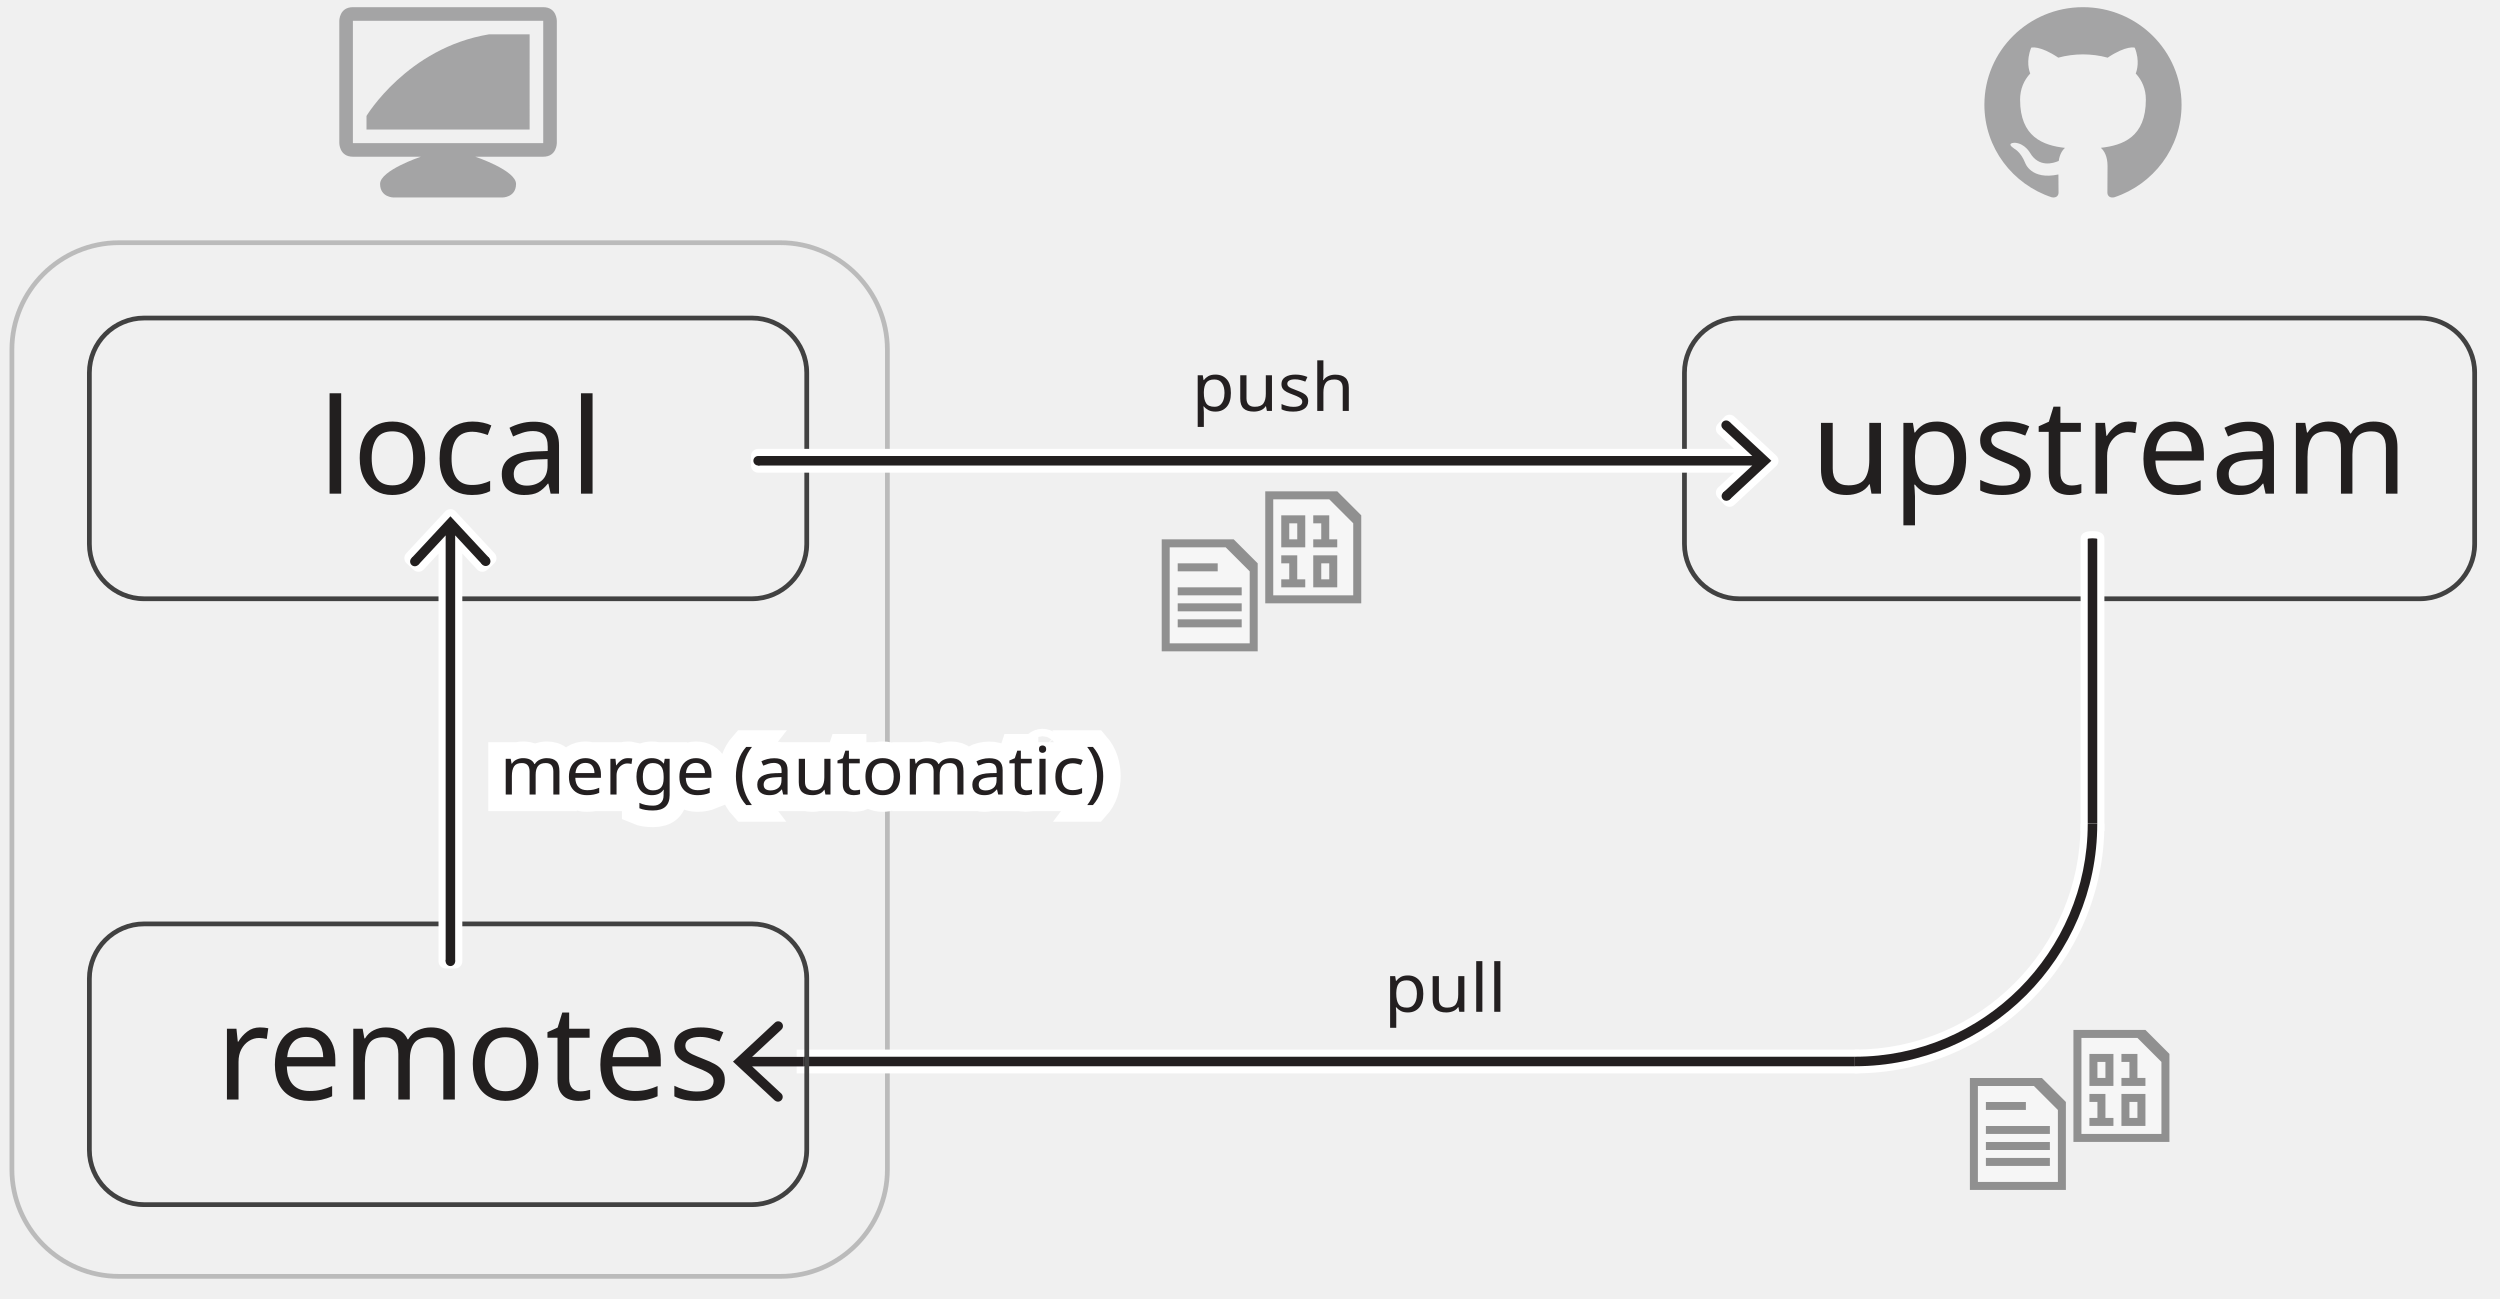
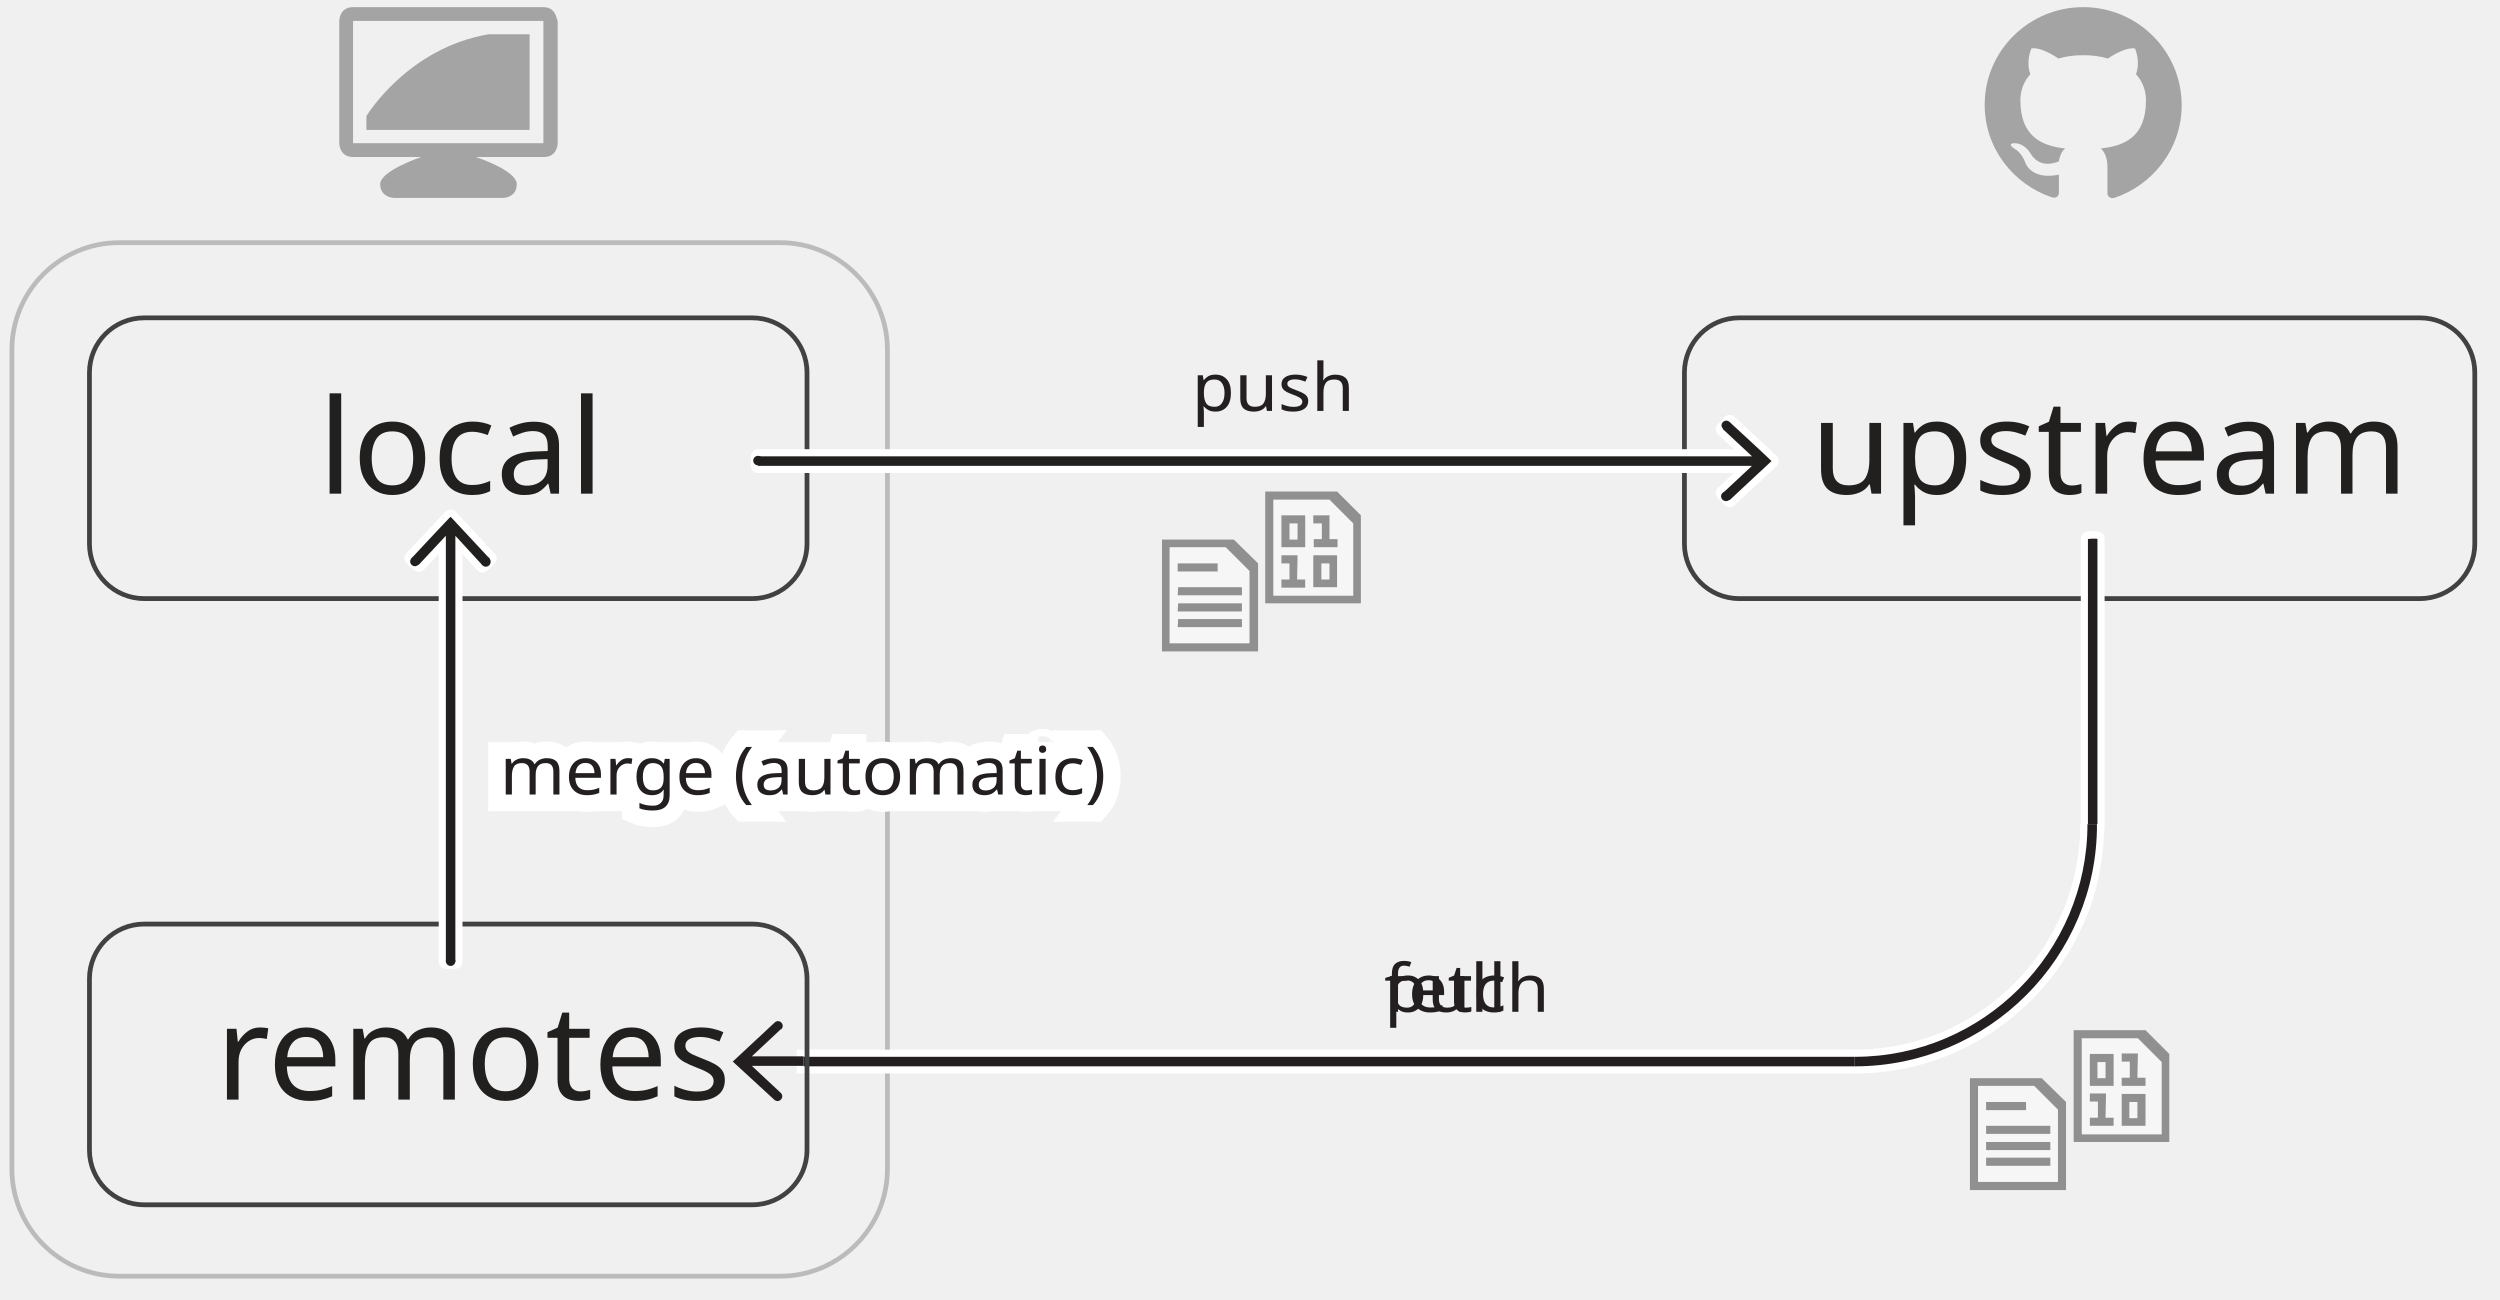
- <svg xmlns="http://www.w3.org/2000/svg" version="1.1" id="Layer_1" x="0px" y="0px" width="525.417px" height="273px" viewBox="0 0 525.417 273" enable-background="new 0 0 525.417 273" xml:space="preserve">
+ <svg xmlns="http://www.w3.org/2000/svg" version="1.1" id="Layer_1" x="0px" y="0px" viewBox="0 0 525.4 273" enable-background="new 0 0 525.4 273" xml:space="preserve">
  <g id="boundary">
-     <path fill="none" d="M0,0v273h525.417V0H0z" />
+     <path fill="none" d="M0,0v273h525.4V0H0z" />
  </g>
  <g id="base">
    <g id="border_1_">
-       <path fill="#414141" d="M158.051,67.341c6.065,0,11,4.935,11,11v36c0,6.065-4.935,11-11,11H30.283c-6.065,0-11-4.935-11-11v-36    c0-6.065,4.935-11,11-11H158.051 M158.051,66.341H30.283c-6.6,0-12,5.4-12,12v36c0,6.6,5.4,12,12,12h127.768c6.6,0,12-5.4,12-12    v-36C170.051,71.741,164.651,66.341,158.051,66.341L158.051,66.341z" />
+       <path fill="#414141" d="M158.1,67.3c6.1,0,11,4.9,11,11v36c0,6.1-4.9,11-11,11H30.3c-6.1,0-11-4.9-11-11v-36c0-6.1,4.9-11,11-11    H158.1 M158.1,66.3H30.3c-6.6,0-12,5.4-12,12v36c0,6.6,5.4,12,12,12h127.8c6.6,0,12-5.4,12-12v-36    C170.1,71.7,164.7,66.3,158.1,66.3L158.1,66.3z" />
    </g>
    <text transform="matrix(1 0 0 1 66.9089 103.7521)" fill="#221F1F" font-family="'HelveticaNeue-Light'" font-size="27.748">local</text>
-     <path fill="#58595B" fill-opacity="0.5" d="M114.167,1.508c-2.857,0-40,0-40,0c-2.857,0-2.857,2.857-2.857,2.857v25.714   c0,0,0,2.857,2.857,2.857h14.286c0,0-8.571,2.857-8.571,5.714s2.857,2.857,2.857,2.857h22.857c0,0,2.857,0,2.857-2.857   s-8.571-5.714-8.571-5.714h14.286c2.857,0,2.857-2.857,2.857-2.857V4.365C117.024,4.365,117.024,1.508,114.167,1.508z    M114.167,30.079h-40V4.365h40V30.079z M111.31,7.222h-8.571c-17.143,2.857-25.714,17.143-25.714,17.143v2.857h34.286L111.31,7.222   L111.31,7.222z" />
+     <path fill="#58595B" fill-opacity="0.5" d="M114.2,1.5c-2.9,0-40,0-40,0c-2.9,0-2.9,2.9-2.9,2.9v25.7c0,0,0,2.9,2.9,2.9h14.3   c0,0-8.6,2.9-8.6,5.7s2.9,2.9,2.9,2.9h22.9c0,0,2.9,0,2.9-2.9s-8.6-5.7-8.6-5.7h14.3c2.9,0,2.9-2.9,2.9-2.9V4.4   C117,4.4,117,1.5,114.2,1.5z M114.2,30.1h-40V4.4h40V30.1z M111.3,7.2h-8.6C85.6,10.1,77,24.4,77,24.4v2.9h34.3L111.3,7.2   L111.3,7.2z" />
    <g id="border_4_" opacity="0.3">
-       <path fill="#414141" d="M164,51.508c12.131,0,22,9.869,22,22V245.75c0,12.131-9.869,22-22,22H25c-12.131,0-22-9.869-22-22V73.508    c0-12.131,9.869-22,22-22L164,51.508 M164,50.508H25c-12.65,0-23,10.35-23,23V245.75c0,12.65,10.35,23,23,23h139    c12.65,0,23-10.35,23-23V73.508C187,60.858,176.65,50.508,164,50.508L164,50.508z" />
+       <path fill="#414141" d="M164,51.5c12.1,0,22,9.9,22,22v172.2c0,12.1-9.9,22-22,22H25c-12.1,0-22-9.9-22-22V73.5    c0-12.1,9.9-22,22-22L164,51.5 M164,50.5H25c-12.6,0-23,10.4-23,23v172.2c0,12.6,10.4,23,23,23h139c12.6,0,23-10.4,23-23V73.5    C187,60.9,176.6,50.5,164,50.5L164,50.5z" />
    </g>
  </g>
  <g id="step-1">
    <g id="border_6_">
-       <path fill="#414141" d="M508.591,67.341c6.065,0,11,4.935,11,11v36c0,6.065-4.935,11-11,11H365.516c-6.065,0-11-4.935-11-11v-36    c0-6.065,4.935-11,11-11H508.591 M508.591,66.341H365.516c-6.6,0-12,5.4-12,12v36c0,6.6,5.4,12,12,12h143.075c6.6,0,12-5.4,12-12    v-36C520.591,71.741,515.191,66.341,508.591,66.341L508.591,66.341z" />
+       <path fill="#414141" d="M508.6,67.3c6.1,0,11,4.9,11,11v36c0,6.1-4.9,11-11,11H365.5c-6.1,0-11-4.9-11-11v-36c0-6.1,4.9-11,11-11    H508.6 M508.6,66.3H365.5c-6.6,0-12,5.4-12,12v36c0,6.6,5.4,12,12,12h143.1c6.6,0,12-5.4,12-12v-36    C520.6,71.7,515.2,66.3,508.6,66.3L508.6,66.3z" />
    </g>
    <text transform="matrix(1 0 0 1 380.5223 103.7521)" fill="#221F1F" font-family="'HelveticaNeue-Light'" font-size="27.748">upstream</text>
-     <path fill="#58595B" fill-opacity="0.5" d="M437.772,1.508c-11.442,0-20.718,9.181-20.718,20.506   c0,9.061,5.936,16.746,14.169,19.457c1.036,0.188,1.414-0.446,1.414-0.986c0-0.488-0.019-2.105-0.029-3.817   c-5.761,1.239-6.979-2.418-6.979-2.418c-0.943-2.368-2.3-2.999-2.3-2.999c-1.883-1.272,0.143-1.247,0.143-1.247   c2.08,0.143,3.175,2.113,3.175,2.113c1.849,3.134,4.851,2.228,6.029,1.702c0.188-1.322,0.724-2.228,1.315-2.738   c-4.599-0.518-9.437-2.278-9.437-10.135c0-2.24,0.808-4.068,2.131-5.503c-0.211-0.521-0.924-2.607,0.205-5.429   c0,0,1.737-0.551,5.698,2.103c1.651-0.457,3.423-0.682,5.185-0.69c1.76,0.008,3.533,0.235,5.187,0.692   c3.953-2.656,5.693-2.103,5.693-2.103c1.133,2.825,0.42,4.909,0.207,5.427c1.328,1.436,2.129,3.263,2.129,5.503   c0,7.877-4.846,9.612-9.461,10.12c0.746,0.636,1.406,1.882,1.406,3.795c0,2.741-0.028,4.951-0.028,5.627   c0,0.546,0.377,1.184,1.426,0.984c8.227-2.716,14.158-10.4,14.158-19.457C458.49,10.689,449.214,1.508,437.772,1.508z" />
+     <path fill="#58595B" fill-opacity="0.5" d="M437.8,1.5c-11.4,0-20.7,9.2-20.7,20.5c0,9.1,5.9,16.7,14.2,19.5c1,0.2,1.4-0.4,1.4-1   c0-0.5,0-2.1,0-3.8c-5.8,1.2-7-2.4-7-2.4c-0.9-2.4-2.3-3-2.3-3c-1.9-1.3,0.1-1.2,0.1-1.2c2.1,0.1,3.2,2.1,3.2,2.1   c1.8,3.1,4.9,2.2,6,1.7c0.2-1.3,0.7-2.2,1.3-2.7c-4.6-0.5-9.4-2.3-9.4-10.1c0-2.2,0.8-4.1,2.1-5.5c-0.2-0.5-0.9-2.6,0.2-5.4   c0,0,1.7-0.6,5.7,2.1c1.7-0.5,3.4-0.7,5.2-0.7c1.8,0,3.5,0.2,5.2,0.7c4-2.7,5.7-2.1,5.7-2.1c1.1,2.8,0.4,4.9,0.2,5.4   c1.3,1.4,2.1,3.3,2.1,5.5c0,7.9-4.8,9.6-9.5,10.1c0.7,0.6,1.4,1.9,1.4,3.8c0,2.7,0,5,0,5.6c0,0.5,0.4,1.2,1.4,1   c8.2-2.7,14.2-10.4,14.2-19.5C458.5,10.7,449.2,1.5,437.8,1.5z" />
  </g>
  <g id="step-2_1_">
    <g id="XMLID_5_">
      <g>
-         <path fill="none" stroke="#FFFFFF" stroke-width="3" stroke-linecap="round" stroke-linejoin="round" stroke-miterlimit="10" d="     M363.485,88.657L363.485,88.657l-1.364,1.465l6.145,5.713c0,0-6.46,0-14.829,0c-58.361,0-130.091,0-183.221,0     c-6.368,0-10.879,0-10.879,0v2c0,0,4.512,0,10.879,0c53.128,0,124.856,0,183.221,0c8.372,0,14.834,0,14.834,0l-6.15,5.715     l1.364,1.465l8.796-8.178C372.281,96.837,363.485,88.657,363.485,88.657L363.485,88.657z" />
-         <path fill="#221F1F" d="M363.485,88.657L363.485,88.657l-1.364,1.465l6.145,5.713c0,0-6.46,0-14.829,0     c-58.361,0-130.091,0-183.221,0c-6.368,0-10.879,0-10.879,0v2c0,0,4.512,0,10.879,0c53.128,0,124.856,0,183.221,0     c8.372,0,14.834,0,14.834,0l-6.15,5.715l1.364,1.465l8.796-8.178C372.281,96.837,363.485,88.657,363.485,88.657L363.485,88.657z" />
+         <path fill="none" stroke="#FFFFFF" stroke-width="3" stroke-linecap="round" stroke-linejoin="round" stroke-miterlimit="10" d="     M363.5,88.7L363.5,88.7l-1.4,1.5l6.1,5.7c0,0-6.5,0-14.8,0c-58.4,0-130.1,0-183.2,0c-6.4,0-10.9,0-10.9,0v2c0,0,4.5,0,10.9,0     c53.1,0,124.9,0,183.2,0c8.4,0,14.8,0,14.8,0l-6.1,5.7l1.4,1.5l8.8-8.2C372.3,96.8,363.5,88.7,363.5,88.7L363.5,88.7z" />
+         <path fill="#221F1F" d="M363.5,88.7L363.5,88.7l-1.4,1.5l6.1,5.7c0,0-6.5,0-14.8,0c-58.4,0-130.1,0-183.2,0c-6.4,0-10.9,0-10.9,0     v2c0,0,4.5,0,10.9,0c53.1,0,124.9,0,183.2,0c8.4,0,14.8,0,14.8,0l-6.1,5.7l1.4,1.5l8.8-8.2C372.3,96.8,363.5,88.7,363.5,88.7     L363.5,88.7z" />
      </g>
-       <circle fill="#221F1F" cx="159.337" cy="96.835" r="1" />
-       <path fill="#221F1F" d="M363.485,88.657L363.485,88.657c0.391,0.391,0.391,1.024,0,1.414c-0.391,0.391-1.024,0.391-1.414,0    c-0.391-0.391-0.391-1.024,0-1.414l0,0C362.461,88.267,363.094,88.267,363.485,88.657z" />
-       <path fill="#221F1F" d="M363.535,103.55c0.391,0.391,0.391,1.024,0,1.414c-0.018,0.018-0.036,0.035-0.054,0.051    c-0.374,0.323-0.931,0.323-1.305,0c-0.019-0.016-0.037-0.033-0.054-0.051c-0.391-0.391-0.391-1.024,0-1.414    C362.511,103.159,363.144,103.159,363.535,103.55z" />
-       <path display="none" fill="none" stroke="#ED358C" stroke-miterlimit="10" d="M168.869,84.331c0,0,0,1.76,0,4.327    c0,4.695,0,12.092,0,16.357c0,2.018,0,3.335,0,3.335" />
-       <path display="none" fill="none" stroke="#ED358C" stroke-miterlimit="10" d="M354.463,84.331c0,0,0,1.76,0,4.327    c0,4.695,0,12.092,0,16.357c0,2.018,0,3.335,0,3.335" />
+       <circle fill="#221F1F" cx="159.3" cy="96.8" r="1" />
+       <path fill="#221F1F" d="M363.5,88.7L363.5,88.7c0.4,0.4,0.4,1,0,1.4c-0.4,0.4-1,0.4-1.4,0c-0.4-0.4-0.4-1,0-1.4l0,0    C362.5,88.3,363.1,88.3,363.5,88.7z" />
+       <path fill="#221F1F" d="M363.5,103.6c0.4,0.4,0.4,1,0,1.4c0,0,0,0-0.1,0.1c-0.4,0.3-0.9,0.3-1.3,0c0,0,0,0-0.1-0.1    c-0.4-0.4-0.4-1,0-1.4C362.5,103.2,363.1,103.2,363.5,103.6z" />
+       <path display="none" fill="none" stroke="#ED358C" stroke-miterlimit="10" d="M168.9,84.3c0,0,0,1.8,0,4.3c0,4.7,0,12.1,0,16.4    c0,2,0,3.3,0,3.3" />
+       <path display="none" fill="none" stroke="#ED358C" stroke-miterlimit="10" d="M354.5,84.3c0,0,0,1.8,0,4.3c0,4.7,0,12.1,0,16.4    c0,2,0,3.3,0,3.3" />
    </g>
    <text transform="matrix(1.0483 0 0 1 250.4707 86.3652)" fill="#231F20" font-family="'ApexNew-Book'" font-size="14">push</text>
    <g>
      <g opacity="0.4">
-         <polygon fill="#FFFFFF" points="263.091,135.764 245.292,135.764 245.292,114.438 258.557,114.438 259.733,115.782      263.091,118.972    " />
-         <path d="M255.921,118.399h-8.406v1.681h8.406V118.399z M259.283,113.355h-15.131v23.537h20.175v-18.494L259.283,113.355z      M262.645,135.211h-16.812v-20.175h11.769l5.044,5.044v15.131H262.645z M247.514,131.848h13.45v-1.681h-13.45L247.514,131.848     L247.514,131.848z M247.514,128.486h13.45v-1.681h-13.45L247.514,128.486L247.514,128.486z M247.514,125.123h13.45v-1.681h-13.45     L247.514,125.123L247.514,125.123z" />
+         <polygon fill="#FFFFFF" points="263.1,135.8 245.3,135.8 245.3,114.4 258.6,114.4 259.7,115.8 263.1,119    " />
+         <path d="M255.9,118.4h-8.4v1.7h8.4V118.4z M259.3,113.4h-15.1v23.5h20.2v-18.5L259.3,113.4z M262.6,135.2h-16.8V115h11.8l5,5     L262.6,135.2L262.6,135.2z M247.5,131.8H261v-1.7h-13.4L247.5,131.8L247.5,131.8z M247.5,128.5H261v-1.7h-13.4L247.5,128.5     L247.5,128.5z M247.5,125.1H261v-1.7h-13.4L247.5,125.1L247.5,125.1z" />
      </g>
      <g opacity="0.4">
-         <polygon fill="#FFFFFF" points="284.901,125.689 267.102,125.689 267.102,104.363 280.367,104.363 281.542,105.707      284.901,108.897    " />
-         <path d="M265.914,126.795v-23.537h15.131l5.044,5.044v18.494L265.914,126.795L265.914,126.795z M284.407,109.982l-5.044-5.044     h-11.769v20.175h16.812v-15.131C284.406,109.982,284.407,109.982,284.407,109.982z M274.32,115.026h-5.044v-6.725h5.044V115.026z      M272.639,109.982h-1.681v3.362h1.681V109.982z M272.639,121.751h1.681v1.681h-5.044v-1.681h1.681v-3.362h-1.681v-1.681h3.362     v5.043H272.639z M279.364,113.345h1.681v1.681h-5.044v-1.681h1.681v-3.362h-1.681v-1.681h3.362v5.043H279.364z M281.045,123.432     h-5.044v-6.725h5.044V123.432z M279.364,118.388h-1.681v3.362h1.681V118.388z" />
+         <polygon fill="#FFFFFF" points="284.9,125.7 267.1,125.7 267.1,104.4 280.4,104.4 281.5,105.7 284.9,108.9    " />
+         <path d="M265.9,126.8v-23.5H281l5,5v18.5L265.9,126.8L265.9,126.8z M284.4,110l-5-5h-11.8v20.2h16.8L284.4,110     C284.4,110,284.4,110,284.4,110z M274.3,115h-5v-6.7h5V115z M272.6,110H271v3.4h1.7V110z M272.6,121.8h1.7v1.7h-5v-1.7h1.7v-3.4     h-1.7v-1.7h3.4L272.6,121.8L272.6,121.8z M279.4,113.3h1.7v1.7h-5v-1.7h1.7V110H276v-1.7h3.4L279.4,113.3L279.4,113.3z      M281,123.4h-5v-6.7h5V123.4z M279.4,118.4h-1.7v3.4h1.7V118.4z" />
      </g>
    </g>
  </g>
  <g id="step-3">
    <g>
      <g>
        <g>
-           <path fill="#FFFFFF" d="M390.303,225.588H167.43v-5h222.874c1.153,0,2.022,1.075,2.022,2.5S391.457,225.588,390.303,225.588z       M389.348,223.088c0.009,0.015,0.019,0.031,0.029,0.047l1.393-0.498l-1.358,0.359      C389.385,223.028,389.364,223.06,389.348,223.088z" />
+           <path fill="#FFFFFF" d="M390.3,225.6H167.4v-5h222.9c1.2,0,2,1.1,2,2.5S391.5,225.6,390.3,225.6z M389.3,223.1      C389.4,223.1,389.4,223.1,389.3,223.1l1.4-0.5L389.3,223.1C389.4,223,389.4,223.1,389.3,223.1z" />
        </g>
        <g>
-           <path fill="#231F20" d="M390.304,222.088c0.288,0,0.522,0.448,0.522,1s-0.234,1-0.522,1H168.93c0-0.667,0-1.333,0-2H390.304z" />
+           <path fill="#231F20" d="M390.3,222.1c0.3,0,0.5,0.4,0.5,1s-0.2,1-0.5,1H168.9c0-0.7,0-1.3,0-2H390.3z" />
        </g>
      </g>
      <g>
        <g>
-           <path fill="#FFFFFF" d="M442.272,174.642h-5v-61.371c0-1.642,1.882-1.642,2.5-1.642s2.5,0,2.5,1.642V174.642z" />
+           <path fill="#FFFFFF" d="M442.3,174.6h-5v-61.4c0-1.6,1.9-1.6,2.5-1.6s2.5,0,2.5,1.6V174.6z" />
        </g>
        <g>
-           <path fill="#231F20" d="M440.772,113.271c0-0.078-0.448-0.141-1-0.141s-1,0.063-1,0.141v59.871c0.667,0,1.333,0,2,0V113.271z" />
+           <path fill="#231F20" d="M440.8,113.3c0-0.1-0.4-0.1-1-0.1s-1,0.1-1,0.1v59.9c0.7,0,1.3,0,2,0V113.3z" />
        </g>
      </g>
      <g>
        <g>
-           <path fill="#FFFFFF" d="M389.826,225.588v-5c26.162,0,47.446-21.284,47.446-47.446h5      C442.272,202.061,418.745,225.588,389.826,225.588z" />
+           <path fill="#FFFFFF" d="M389.8,225.6v-5c26.2,0,47.4-21.3,47.4-47.4h5C442.3,202.1,418.7,225.6,389.8,225.6z" />
        </g>
        <g>
-           <path fill="#231F20" d="M389.826,224.088v-2c26.989,0,48.946-21.957,48.946-48.946h2      C440.772,201.233,417.918,224.088,389.826,224.088z" />
+           <path fill="#231F20" d="M389.8,224.1v-2c27,0,48.9-22,48.9-48.9h2C440.8,201.2,417.9,224.1,389.8,224.1z" />
        </g>
      </g>
      <g>
-         <path fill="#231F20" d="M154.047,223.118l8.796-8.18c0.391-0.391,1.024-0.391,1.414,0c0.391,0.391,0.391,1.024,0,1.414     c-0.018,0.018-0.041,0.024-0.06,0.04l0.01,0.011l-6.145,5.713h10.868c0,0.667,0,1.333,0,2h-10.873l6.15,5.715     c0.391,0.391,0.391,1.024,0,1.414c-0.373,0.373-0.961,0.379-1.354,0.04l-0.01,0.011L154.047,223.118z" />
+         <path fill="#231F20" d="M154,223.1l8.8-8.2c0.4-0.4,1-0.4,1.4,0c0.4,0.4,0.4,1,0,1.4c0,0,0,0-0.1,0l0,0l-6.1,5.7h10.9     c0,0.7,0,1.3,0,2h-10.9l6.1,5.7c0.4,0.4,0.4,1,0,1.4c-0.4,0.4-1,0.4-1.4,0l0,0L154,223.1z" />
      </g>
    </g>
    <g>
      <g opacity="0.4">
-         <polygon fill="#FFFFFF" points="432.945,248.962 415.146,248.962 415.146,227.637 428.411,227.637 429.586,228.98      432.945,232.171    " />
-         <path d="M425.774,231.597h-8.406v1.681h8.406V231.597z M429.136,226.553h-15.131v23.537h20.175v-18.494L429.136,226.553z      M432.499,248.41h-16.812v-20.175h11.769l5.044,5.044v15.131H432.499z M417.368,245.047h13.45v-1.681h-13.45V245.047z      M417.368,241.685h13.45v-1.681h-13.45V241.685z M417.368,238.322h13.45v-1.681h-13.45V238.322z" />
+         <polygon fill="#FFFFFF" points="432.9,249 415.1,249 415.1,227.6 428.4,227.6 429.6,229 432.9,232.2    " />
+         <path d="M425.8,231.6h-8.4v1.7h8.4V231.6z M429.1,226.6H414v23.5h20.2v-18.5L429.1,226.6z M432.5,248.4h-16.8v-20.2h11.8l5,5     L432.5,248.4L432.5,248.4z M417.4,245h13.5v-1.7h-13.5V245z M417.4,241.7h13.5V240h-13.5V241.7z M417.4,238.3h13.5v-1.7h-13.5     V238.3z" />
      </g>
      <g opacity="0.4">
-         <polygon fill="#FFFFFF" points="454.754,238.887 436.955,238.887 436.955,217.562 450.22,217.562 451.396,218.905      454.754,222.096    " />
-         <path d="M435.767,239.993v-23.537h15.131l5.044,5.044v18.494h-20.175L435.767,239.993L435.767,239.993z M454.261,223.181     l-5.044-5.044h-11.769v20.175h16.812v-15.131H454.261z M444.173,228.225h-5.044V221.5h5.044V228.225z M442.492,223.181h-1.681     v3.362h1.681V223.181z M442.492,234.949h1.681v1.681h-5.044v-1.681h1.681v-3.362h-1.681v-1.681h3.362v5.043H442.492z      M449.217,226.543h1.681v1.681h-5.044v-1.681h1.681v-3.362h-1.681V221.5h3.362v5.043H449.217z M450.898,236.631h-5.044v-6.725     h5.044V236.631z M449.217,231.587h-1.681v3.362h1.681V231.587z" />
+         <polygon fill="#FFFFFF" points="454.8,238.9 437,238.9 437,217.6 450.2,217.6 451.4,218.9 454.8,222.1    " />
+         <path d="M435.8,240v-23.5h15.1l5,5V240L435.8,240L435.8,240L435.8,240z M454.3,223.2l-5-5h-11.8v20.2h16.8L454.3,223.2     L454.3,223.2z M444.2,228.2h-5v-6.7h5V228.2z M442.5,223.2h-1.7v3.4h1.7V223.2z M442.5,234.9h1.7v1.7h-5v-1.7h1.7v-3.4h-1.7v-1.7     h3.4L442.5,234.9L442.5,234.9z M449.2,226.5h1.7v1.7h-5v-1.7h1.7v-3.4h-1.7v-1.7h3.4L449.2,226.5L449.2,226.5z M450.9,236.6h-5     v-6.7h5V236.6z M449.2,231.6h-1.7v3.4h1.7V231.6z" />
      </g>
    </g>
    <g id="remote">
      <g id="border_2_">
-         <path fill="#414141" d="M158.051,194.674c6.065,0,11,4.935,11,11v36c0,6.065-4.935,11-11,11H30.283c-6.065,0-11-4.935-11-11v-36     c0-6.065,4.935-11,11-11H158.051 M158.051,193.674H30.283c-6.6,0-12,5.4-12,12v36c0,6.6,5.4,12,12,12h127.768c6.6,0,12-5.4,12-12     v-36C170.051,199.074,164.651,193.674,158.051,193.674L158.051,193.674z" />
+         <path fill="#414141" d="M158.1,194.7c6.1,0,11,4.9,11,11v36c0,6.1-4.9,11-11,11H30.3c-6.1,0-11-4.9-11-11v-36c0-6.1,4.9-11,11-11     H158.1 M158.1,193.7H30.3c-6.6,0-12,5.4-12,12v36c0,6.6,5.4,12,12,12h127.8c6.6,0,12-5.4,12-12v-36     C170.1,199.1,164.7,193.7,158.1,193.7L158.1,193.7z" />
      </g>
      <text transform="matrix(1 0 0 1 45.3352 231.0855)" fill="#221F1F" font-family="'HelveticaNeue-Light'" font-size="27.748">remotes</text>
    </g>
  </g>
  <g id="step-4-in-out">
    <text transform="matrix(1.0483 0 0 1 290.9092 212.645)" fill="#231F20" font-family="'ApexNew-Book'" font-size="14">pull</text>
    <g id="XMLID_1_">
      <g>
-         <path fill="none" stroke="#FFFFFF" stroke-width="3" stroke-linecap="round" stroke-linejoin="round" stroke-miterlimit="10" d="     M86.484,117.304L86.484,117.304l1.465,1.364l5.713-6.145c0,0,0,6.46,0,14.829c0,20.323,0,45.302,0,63.804     c0,6.368,0,10.879,0,10.879h2c0,0,0-4.512,0-10.879c0-18.501,0-43.479,0-63.804c0-8.372,0-14.834,0-14.834l5.715,6.15     l1.465-1.364l-8.178-8.796C94.664,108.508,86.484,117.304,86.484,117.304L86.484,117.304z" />
-         <path fill="#221F1F" d="M86.484,117.304L86.484,117.304l1.465,1.364l5.713-6.145c0,0,0,6.46,0,14.829c0,20.323,0,45.302,0,63.804     c0,6.368,0,10.879,0,10.879h2c0,0,0-4.512,0-10.879c0-18.501,0-43.479,0-63.804c0-8.372,0-14.834,0-14.834l5.715,6.15     l1.465-1.364l-8.178-8.796C94.664,108.508,86.484,117.304,86.484,117.304L86.484,117.304z" />
+         <path fill="none" stroke="#FFFFFF" stroke-width="3" stroke-linecap="round" stroke-linejoin="round" stroke-miterlimit="10" d="     M86.5,117.3L86.5,117.3l1.5,1.4l5.7-6.1c0,0,0,6.5,0,14.8c0,20.3,0,45.3,0,63.8c0,6.4,0,10.9,0,10.9h2c0,0,0-4.5,0-10.9     c0-18.5,0-43.5,0-63.8c0-8.4,0-14.8,0-14.8l5.7,6.2l1.5-1.4l-8.2-8.8C94.7,108.5,86.5,117.3,86.5,117.3L86.5,117.3z" />
+         <path fill="#221F1F" d="M86.5,117.3L86.5,117.3l1.5,1.4l5.7-6.1c0,0,0,6.5,0,14.8c0,20.3,0,45.3,0,63.8c0,6.4,0,10.9,0,10.9h2     c0,0,0-4.5,0-10.9c0-18.5,0-43.5,0-63.8c0-8.4,0-14.8,0-14.8l5.7,6.2l1.5-1.4l-8.2-8.8C94.7,108.5,86.5,117.3,86.5,117.3     L86.5,117.3z" />
      </g>
-       <circle fill="#221F1F" cx="94.661" cy="202.035" r="1" />
-       <path fill="#221F1F" d="M86.484,117.304L86.484,117.304c0.391-0.391,1.024-0.391,1.414,0c0.391,0.391,0.391,1.024,0,1.414    c-0.391,0.391-1.024,0.391-1.414,0l0,0C86.094,118.328,86.094,117.694,86.484,117.304z" />
-       <path fill="#221F1F" d="M101.377,117.254c0.391-0.391,1.024-0.391,1.414,0c0.018,0.018,0.035,0.036,0.051,0.054    c0.323,0.374,0.323,0.931,0,1.305c-0.016,0.019-0.033,0.037-0.051,0.054c-0.391,0.391-1.024,0.391-1.414,0    S100.986,117.644,101.377,117.254z" />
-       <path display="none" fill="none" stroke="#ED358C" stroke-miterlimit="10" d="M82.157,192.503c0,0,1.76,0,4.327,0    c4.695,0,12.092,0,16.357,0c2.018,0,3.335,0,3.335,0" />
-       <path display="none" fill="none" stroke="#ED358C" stroke-miterlimit="10" d="M82.157,126.326c0,0,1.76,0,4.327,0    c4.695,0,12.092,0,16.357,0c2.018,0,3.335,0,3.335,0" />
+       <circle fill="#221F1F" cx="94.7" cy="202" r="1" />
+       <path fill="#221F1F" d="M86.5,117.3L86.5,117.3c0.4-0.4,1-0.4,1.4,0c0.4,0.4,0.4,1,0,1.4c-0.4,0.4-1,0.4-1.4,0l0,0    C86.1,118.3,86.1,117.7,86.5,117.3z" />
+       <path fill="#221F1F" d="M101.4,117.3c0.4-0.4,1-0.4,1.4,0c0,0,0,0,0.1,0.1c0.3,0.4,0.3,0.9,0,1.3c0,0,0,0-0.1,0.1    c-0.4,0.4-1,0.4-1.4,0S101,117.6,101.4,117.3z" />
+       <path display="none" fill="none" stroke="#ED358C" stroke-miterlimit="10" d="M82.2,192.5c0,0,1.8,0,4.3,0c4.7,0,12.1,0,16.4,0    c2,0,3.3,0,3.3,0" />
+       <path display="none" fill="none" stroke="#ED358C" stroke-miterlimit="10" d="M82.2,126.3c0,0,1.8,0,4.3,0c4.7,0,12.1,0,16.4,0    c2,0,3.3,0,3.3,0" />
    </g>
-     <text transform="matrix(1.0483 0 0 1 105.0415 166.9785)" fill="#FFFFFF" stroke="#FFFFFF" stroke-width="7" stroke-miterlimit="10" font-family="'ApexNew-Book'" font-size="14">merge (automatic)</text>
+     <text transform="matrix(1.0483 0 0 1 105.0415 166.9785)" fill="#FFFFFF" font-family="'ApexNew-Book'" font-size="14">merge (automatic)</text>
+     <text transform="matrix(1.0483 0 0 1 105.0415 166.9785)" fill="none" stroke="#FFFFFF" stroke-width="7" stroke-miterlimit="10" font-family="'ApexNew-Book'" font-size="14">merge (automatic)</text>
    <text transform="matrix(1.0483 0 0 1 105.0415 166.9785)" fill="#231F20" font-family="'ApexNew-Book'" font-size="14">merge (automatic)</text>
  </g>
-   <g id="step-5" display="none">
-     <text transform="matrix(1.0483 0 0 1 290.9092 212.645)" display="inline" fill="#231F20" font-family="'ApexNew-Book'" font-size="14">fetch</text>
+   <g id="step-5">
+     <text transform="matrix(1.0483 0 0 1 290.9092 212.645)" fill="#231F20" font-family="'ApexNew-Book'" font-size="14">fetch</text>
  </g>
</svg>
